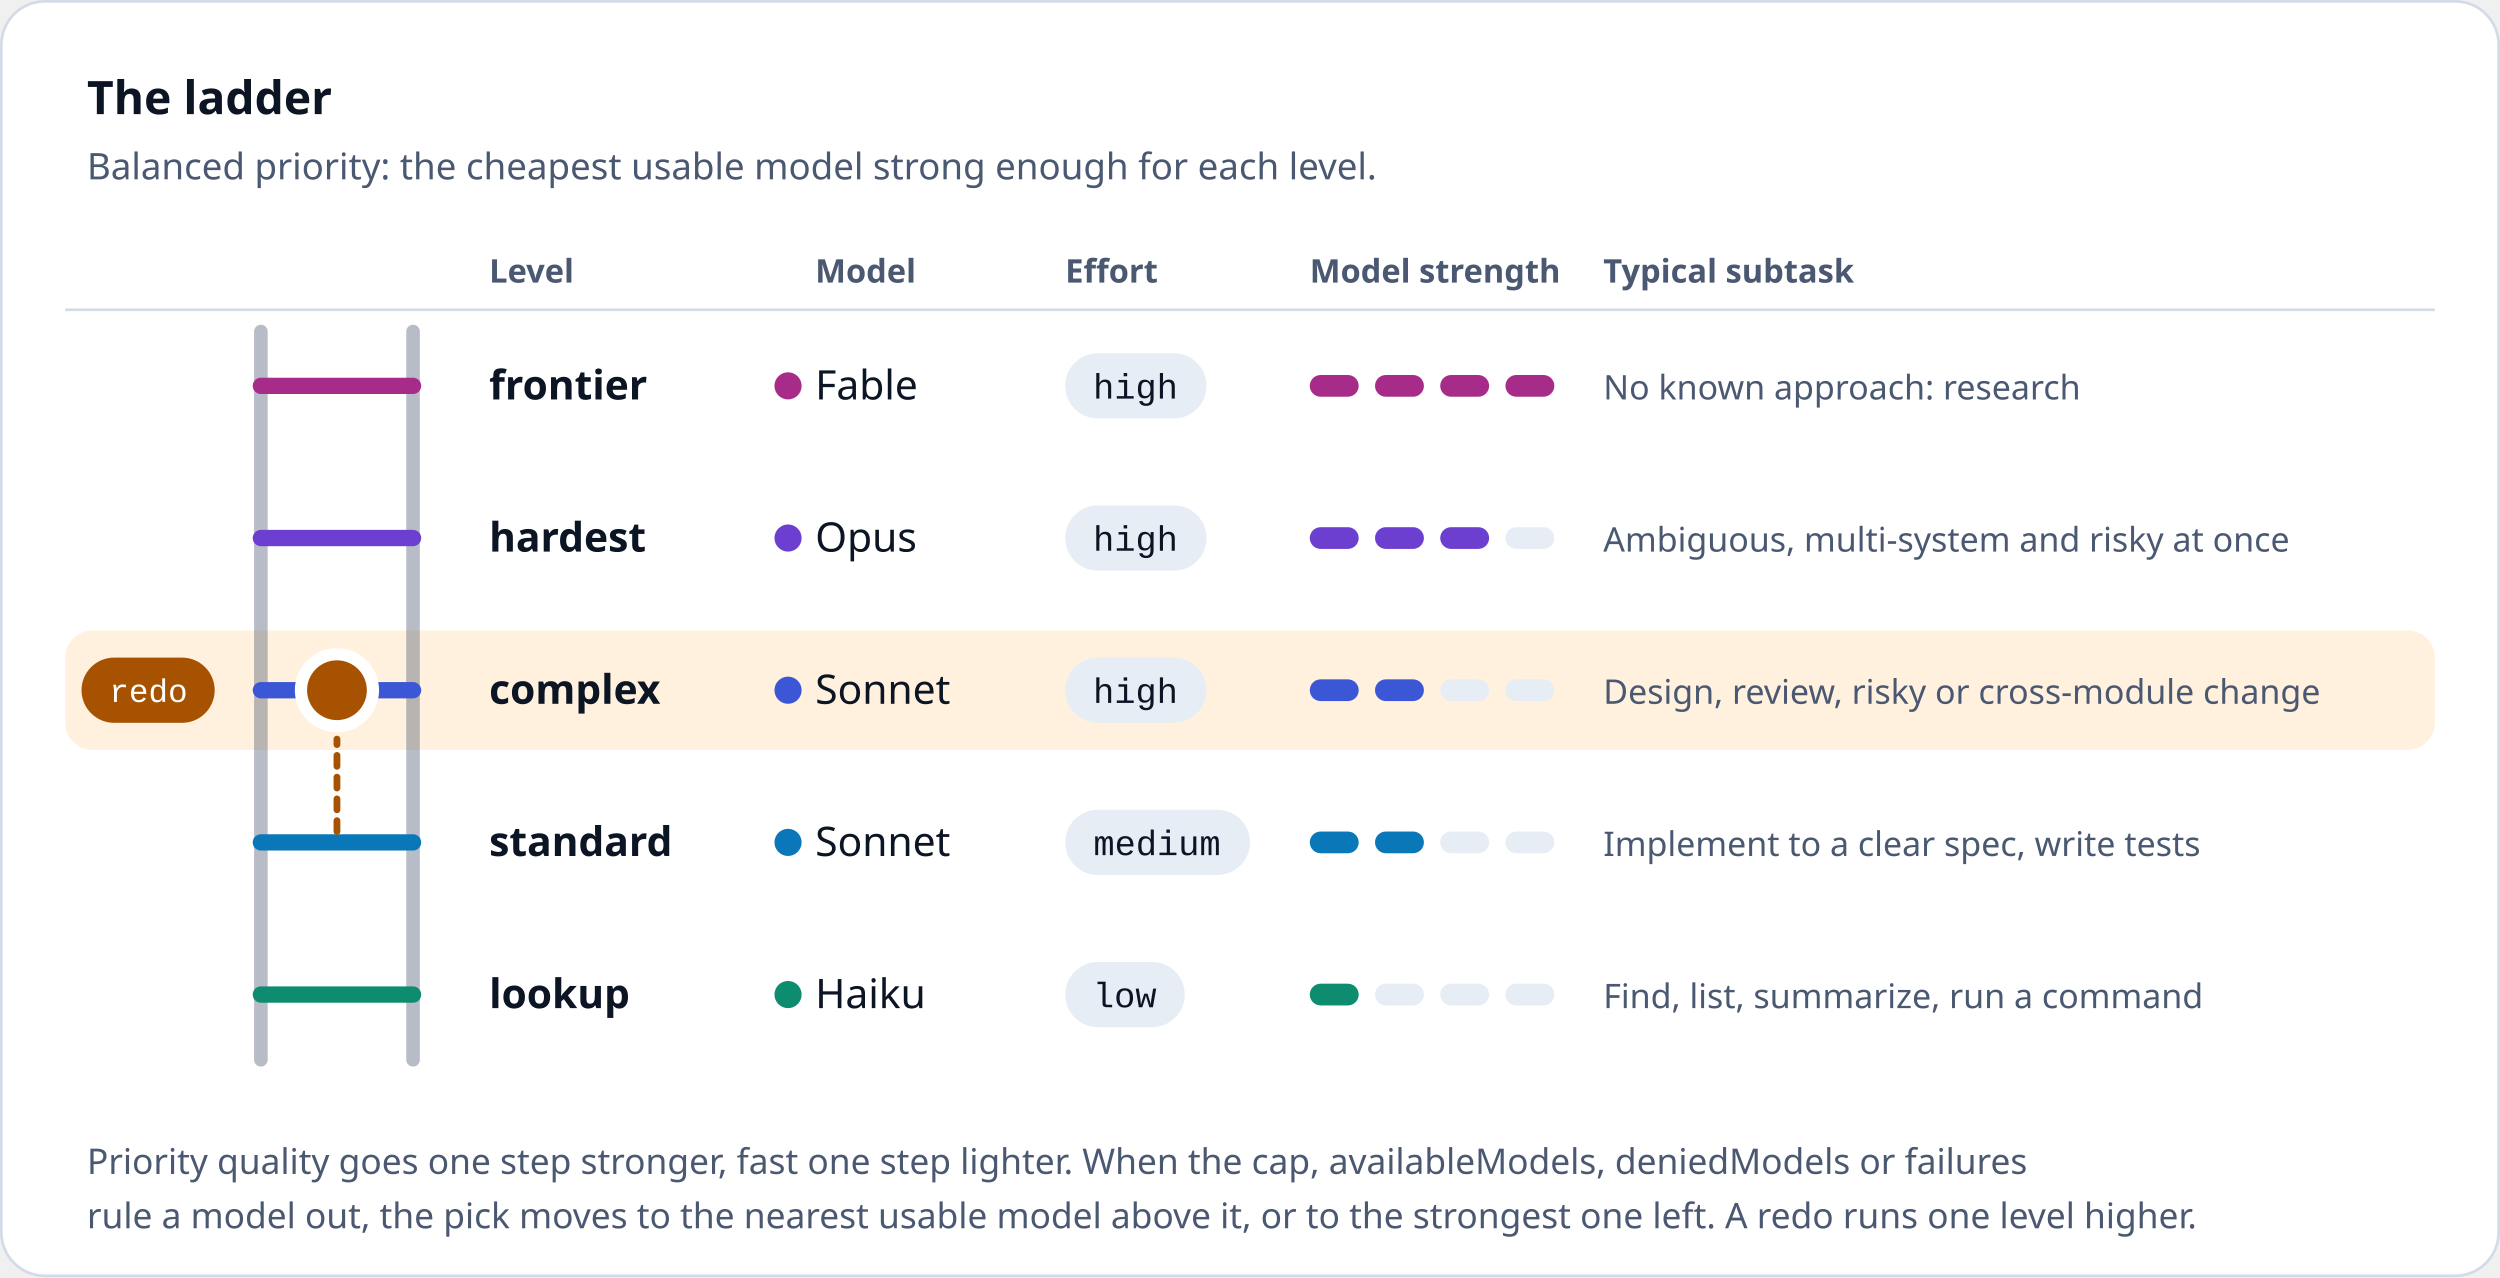
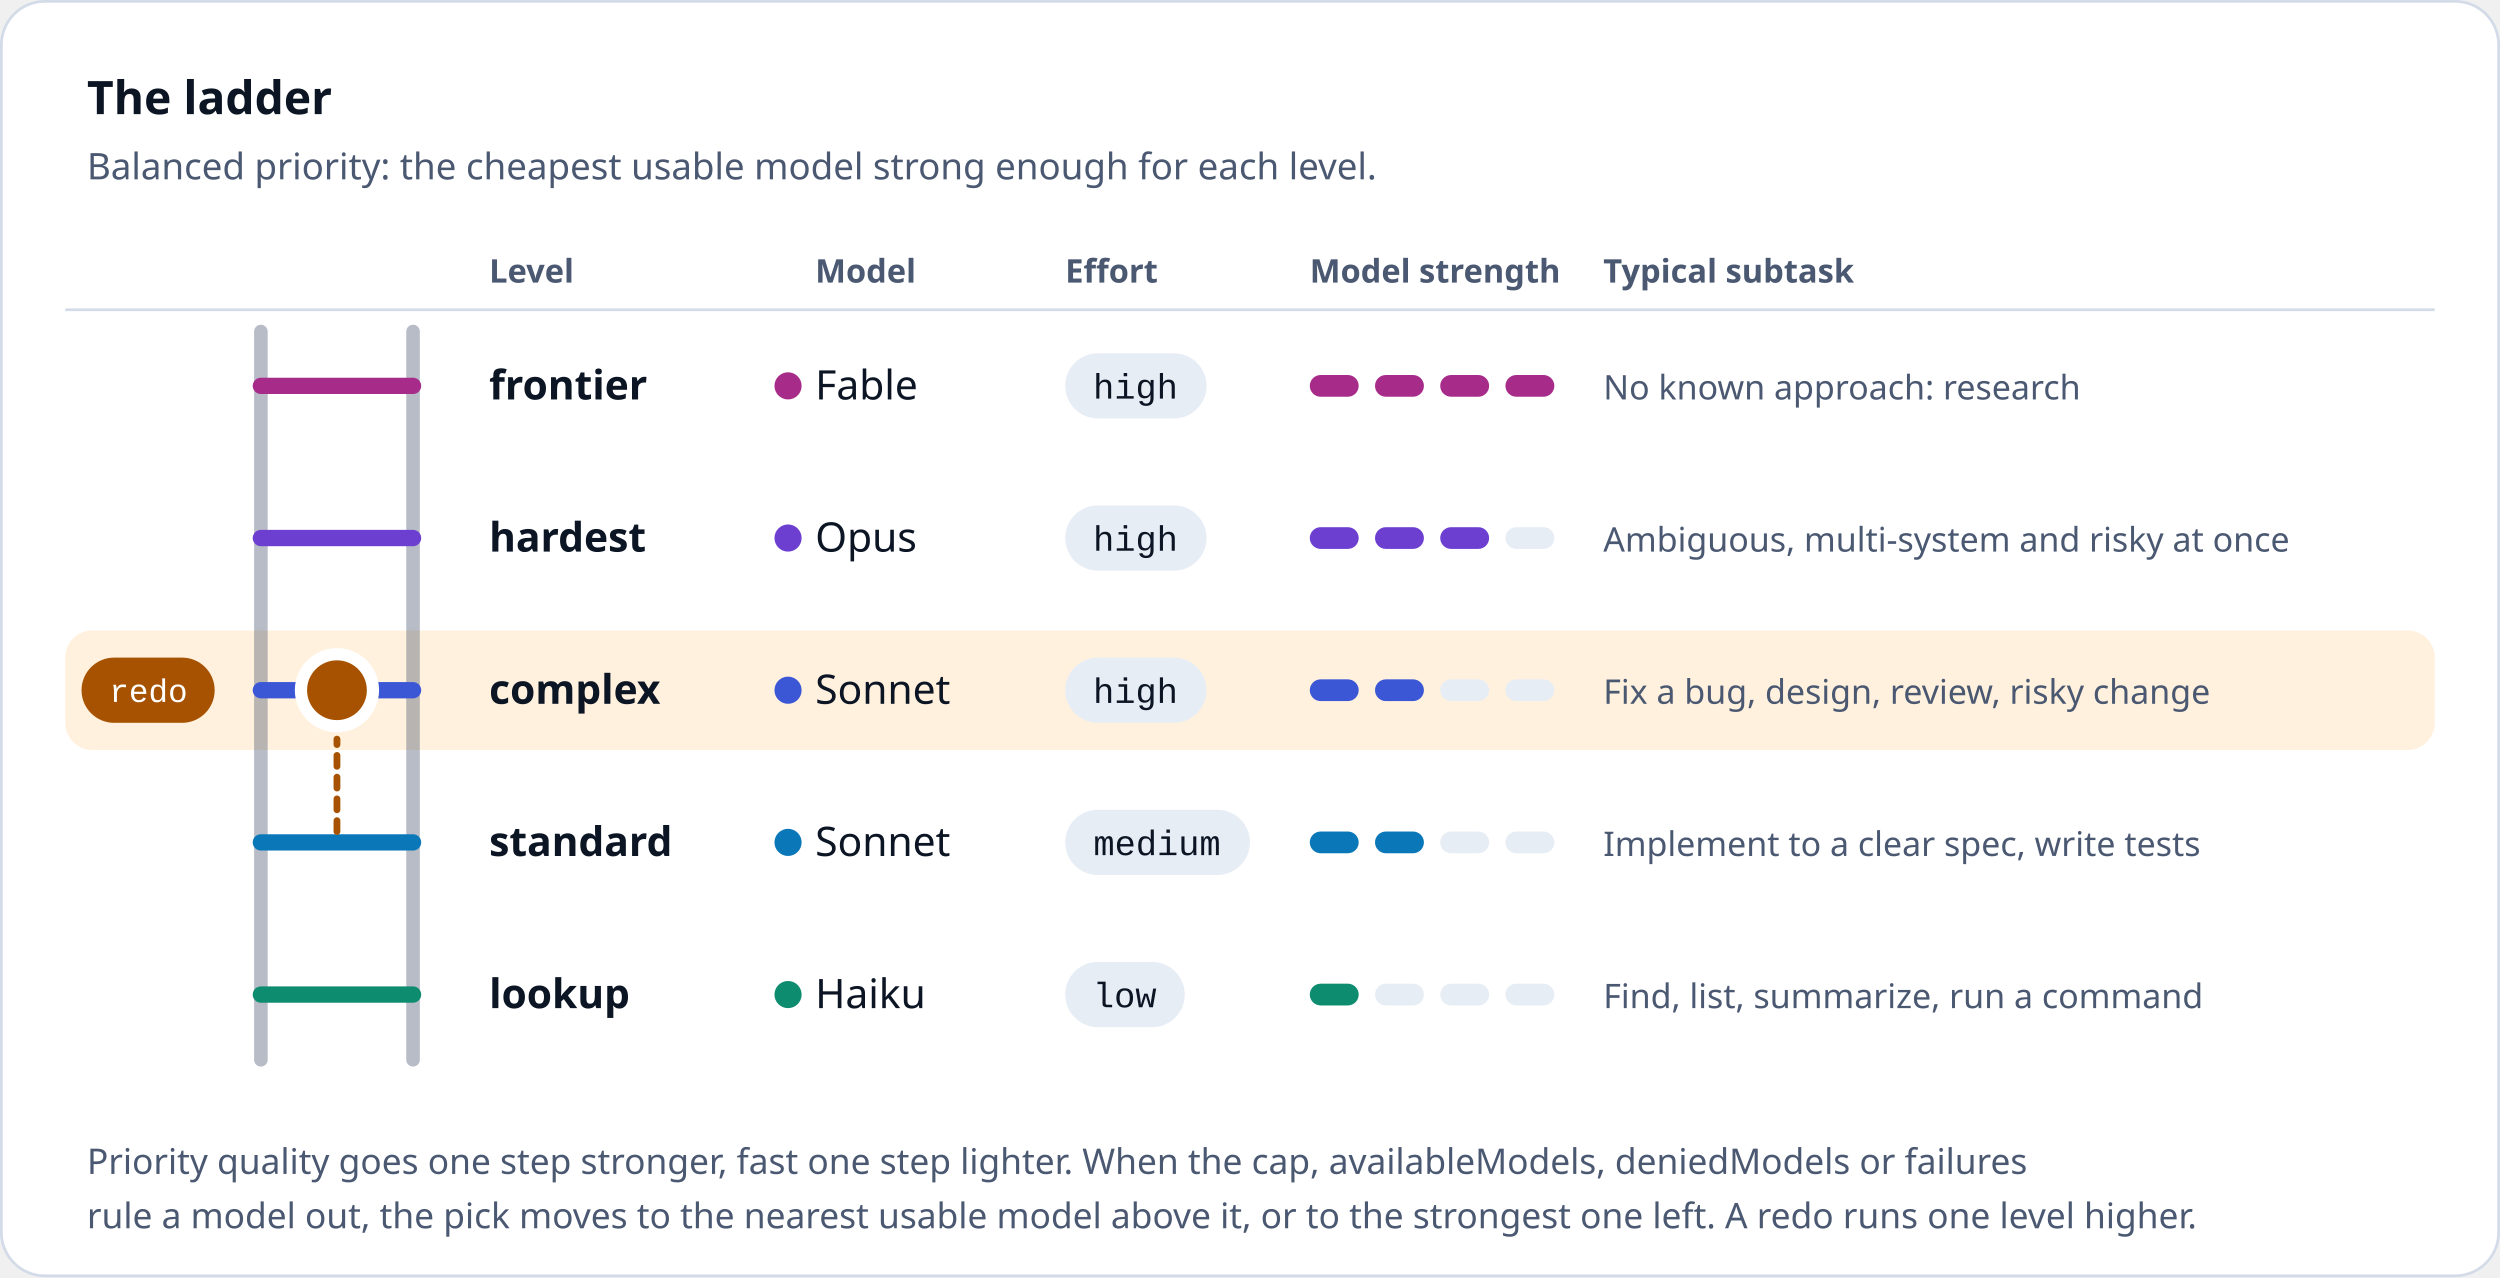
<svg xmlns="http://www.w3.org/2000/svg" viewBox="0 0 920 470" width="920" height="470" role="img" aria-label="With balanced priority, lookup runs on Haiku at low effort, standard on Sonnet at medium, complex on Sonnet at high, hardest on Opus at high, and frontier on Fable at high. A call climbs one rung each time it comes back for a redo. Quality priority goes one step stronger, fast one step lighter. When the cap, the availableModels or deniedModels settings, or failures rule a model out, the pick moves to the nearest usable model above it, or to the strongest one left.">
  <style>text{font-family:-apple-system, BlinkMacSystemFont, "Segoe UI", "Noto Sans", Helvetica, Arial, sans-serif}.mono{font-family:ui-monospace, SFMono-Regular, "SF Mono", Menlo, Consolas, "Liberation Mono", monospace}.b{font-weight:600}.rail{stroke:#C9D4E4}.tilehalo{stroke:#0C1524}.bg{fill:#F4F7FB}.card{fill:#FFFFFF;stroke:#D2DBE7}.ink{fill:#0C1524}.mut{fill:#4A5871}.faint{fill:#E7EDF5}.ln{stroke:#D2DBE7}.lnm{stroke:#4A5871}.inks{stroke:#0C1524}.rt{fill:#A65200}.rts{stroke:#A65200}.rtsoft{fill:#FFF1DE}.halo{stroke:#FFFFFF}.haloc{stroke:#F4F7FB}.tile{fill:#0C1524;stroke:#0C1524}.stop0{stop-color:#FFFFFF}.stop1{stop-color:#F4F7FB}.tag{fill:#FFFFFF}.r1{fill:#0E8C6F}.r1s{stroke:#0E8C6F}.r2{fill:#0A78B8}.r2s{stroke:#0A78B8}.r3{fill:#3B57D6}.r3s{stroke:#3B57D6}.r4{fill:#6D3FD1}.r4s{stroke:#6D3FD1}.r5{fill:#A72C8A}.r5s{stroke:#A72C8A}@media (prefers-color-scheme: dark){.bg{fill:#0A101B}.card{fill:#0F1828;stroke:#26344B}.ink{fill:#E7EDF6}.mut{fill:#9BA9BD}.faint{fill:#1A263A}.ln{stroke:#26344B}.lnm{stroke:#9BA9BD}.inks{stroke:#E7EDF6}.rt{fill:#FFB23E}.rts{stroke:#FFB23E}.rtsoft{fill:#33260F}.halo{stroke:#0F1828}.haloc{stroke:#0A101B}.tile{fill:#13203A;stroke:#2C3E60}.stop0{stop-color:#0F1828}.stop1{stop-color:#0A101B}.tag{fill:#0C1524}.r1{fill:#38D3A8}.r1s{stroke:#38D3A8}.r2{fill:#45B4F2}.r2s{stroke:#45B4F2}.r3{fill:#8196FF}.r3s{stroke:#8196FF}.r4{fill:#AA8BFF}.r4s{stroke:#AA8BFF}.r5{fill:#F27BCD}.r5s{stroke:#F27BCD}}.lcall,.lband{animation:lc 12s ease-in-out infinite}@keyframes lc{0%{transform:translate(0px,112px);opacity:0}4%{transform:translate(0px,112px);opacity:1}18%{transform:translate(0px,112px)}24%{transform:translate(0px,56px)}40%{transform:translate(0px,56px)}46%{transform:translate(0px,0px)}62%{transform:translate(0px,0px)}68%{transform:translate(0px,-56px)}84%{transform:translate(0px,-56px)}90%{transform:translate(0px,-112px)}96%{transform:translate(0px,-112px);opacity:1}100%{transform:translate(0px,-112px);opacity:0}}.lredo{animation:lr 12s linear infinite}@keyframes lr{0%{opacity:0}16%{opacity:0}18%{opacity:1}26%{opacity:1}28%{opacity:0}38%{opacity:0}40%{opacity:1}48%{opacity:1}50%{opacity:0}60%{opacity:0}62%{opacity:1}70%{opacity:1}72%{opacity:0}82%{opacity:0}84%{opacity:1}92%{opacity:1}94%{opacity:0}100%{opacity:0}}.lstatic{animation:hide 1s infinite}@keyframes hide{0%{opacity:0}100%{opacity:0}}@media (prefers-reduced-motion: reduce){*{animation:none!important}}</style>
  <rect x="0.5" y="0.5" width="919" height="469" rx="16" class="card" />
  <text x="32" y="42" class="ink b" font-size="17">The ladder</text>
  <text x="32" y="66" class="mut" font-size="13.5">Balanced priority: the cheapest usable model strong enough for each level.</text>
  <text x="180" y="104" class="mut b" font-size="12">Level</text>
  <text x="300" y="104" class="mut b" font-size="12">Model</text>
  <text x="392" y="104" class="mut b" font-size="12">Effort</text>
  <text x="482" y="104" class="mut b" font-size="12">Model strength</text>
  <text x="590" y="104" class="mut b" font-size="12">Typical subtask</text>
  <path d="M24 114H896" class="ln" stroke-width="1" />
  <rect x="24" y="232" width="872" height="44" rx="10" class="rtsoft lband" />
  <path d="M96 122V390M152 122V390" class="lnm" stroke-width="5" stroke-linecap="round" opacity="0.4" />
  <path d="M96 366H152" class="r1s" stroke-width="6" stroke-linecap="round" />
  <text x="180" y="371" class="ink b" font-size="15">lookup</text>
  <circle cx="290" cy="366" r="5" class="r1" />
  <text x="300" y="371" class="ink" font-size="15">Haiku</text>
  <rect x="392" y="354" width="44" height="24" rx="12" class="faint" />
  <text x="413.895" y="370.68" class="mono ink" font-size="13" text-anchor="middle">low</text>
  <rect x="482" y="362" width="18" height="8" rx="4" class="r1" />
  <rect x="506" y="362" width="18" height="8" rx="4" class="faint" />
  <rect x="530" y="362" width="18" height="8" rx="4" class="faint" />
  <rect x="554" y="362" width="18" height="8" rx="4" class="faint" />
  <text x="590" y="371" class="mut" font-size="12.5">Find, list, summarize, run a command</text>
  <path d="M96 310H152" class="r2s" stroke-width="6" stroke-linecap="round" />
  <text x="180" y="315" class="ink b" font-size="15">standard</text>
  <circle cx="290" cy="310" r="5" class="r2" />
  <text x="300" y="315" class="ink" font-size="15">Sonnet</text>
  <rect x="392" y="298" width="68" height="24" rx="12" class="faint" />
  <text x="425.79" y="314.68" class="mono ink" font-size="13" text-anchor="middle">medium</text>
  <rect x="482" y="306" width="18" height="8" rx="4" class="r2" />
  <rect x="506" y="306" width="18" height="8" rx="4" class="r2" />
  <rect x="530" y="306" width="18" height="8" rx="4" class="faint" />
  <rect x="554" y="306" width="18" height="8" rx="4" class="faint" />
  <text x="590" y="315" class="mut" font-size="12.5">Implement to a clear spec, write tests</text>
  <path d="M96 254H152" class="r3s" stroke-width="6" stroke-linecap="round" />
  <text x="180" y="259" class="ink b" font-size="15">complex</text>
  <circle cx="290" cy="254" r="5" class="r3" />
  <text x="300" y="259" class="ink" font-size="15">Sonnet</text>
  <rect x="392" y="242" width="52" height="24" rx="12" class="faint" />
  <text x="417.86" y="258.68" class="mono ink" font-size="13" text-anchor="middle">high</text>
  <rect x="482" y="250" width="18" height="8" rx="4" class="r3" />
  <rect x="506" y="250" width="18" height="8" rx="4" class="r3" />
  <rect x="530" y="250" width="18" height="8" rx="4" class="faint" />
  <rect x="554" y="250" width="18" height="8" rx="4" class="faint" />
-   <text x="590" y="259" class="mut" font-size="12.5">Design, review, risky or cross-module change</text>
+   <text x="590" y="259" class="mut" font-size="12.5">Fix a bug, design, review, risky change</text>
  <path d="M96 198H152" class="r4s" stroke-width="6" stroke-linecap="round" />
  <text x="180" y="203" class="ink b" font-size="15">hardest</text>
  <circle cx="290" cy="198" r="5" class="r4" />
  <text x="300" y="203" class="ink" font-size="15">Opus</text>
  <rect x="392" y="186" width="52" height="24" rx="12" class="faint" />
  <text x="417.86" y="202.68" class="mono ink" font-size="13" text-anchor="middle">high</text>
  <rect x="482" y="194" width="18" height="8" rx="4" class="r4" />
  <rect x="506" y="194" width="18" height="8" rx="4" class="r4" />
  <rect x="530" y="194" width="18" height="8" rx="4" class="r4" />
  <rect x="554" y="194" width="18" height="8" rx="4" class="faint" />
  <text x="590" y="203" class="mut" font-size="12.5">Ambiguous, multi-system and risky at once</text>
  <path d="M96 142H152" class="r5s" stroke-width="6" stroke-linecap="round" />
  <text x="180" y="147" class="ink b" font-size="15">frontier</text>
  <circle cx="290" cy="142" r="5" class="r5" />
  <text x="300" y="147" class="ink" font-size="15">Fable</text>
  <rect x="392" y="130" width="52" height="24" rx="12" class="faint" />
  <text x="417.86" y="146.68" class="mono ink" font-size="13" text-anchor="middle">high</text>
  <rect x="482" y="138" width="18" height="8" rx="4" class="r5" />
  <rect x="506" y="138" width="18" height="8" rx="4" class="r5" />
  <rect x="530" y="138" width="18" height="8" rx="4" class="r5" />
  <rect x="554" y="138" width="18" height="8" rx="4" class="r5" />
  <text x="590" y="147" class="mut" font-size="12.5">No known approach: research</text>
  <g class="lcall">
    <circle cx="124" cy="254" r="13" class="halo" fill="none" stroke-width="5" />
    <circle cx="124" cy="254" r="11" class="rt" />
    <g class="lredo">
      <rect x="30" y="242" width="49" height="24" rx="12" class="rt" />
      <text x="54.64" y="258.32" class="mono tag" font-size="12" text-anchor="middle">redo</text>
    </g>
  </g>
  <path class="lstatic rts" d="M124 306V272" stroke-width="2.5" stroke-dasharray="4 4" fill="none" stroke-linecap="round" />
  <text x="32" y="432" class="mut" font-size="13">Priority quality goes one step stronger, fast one step lighter. When the cap, availableModels, deniedModels or failures</text>
  <text x="32" y="452" class="mut" font-size="13">rule a model out, the pick moves to the nearest usable model above it, or to the strongest one left. A redo runs one level higher.</text>
</svg>
